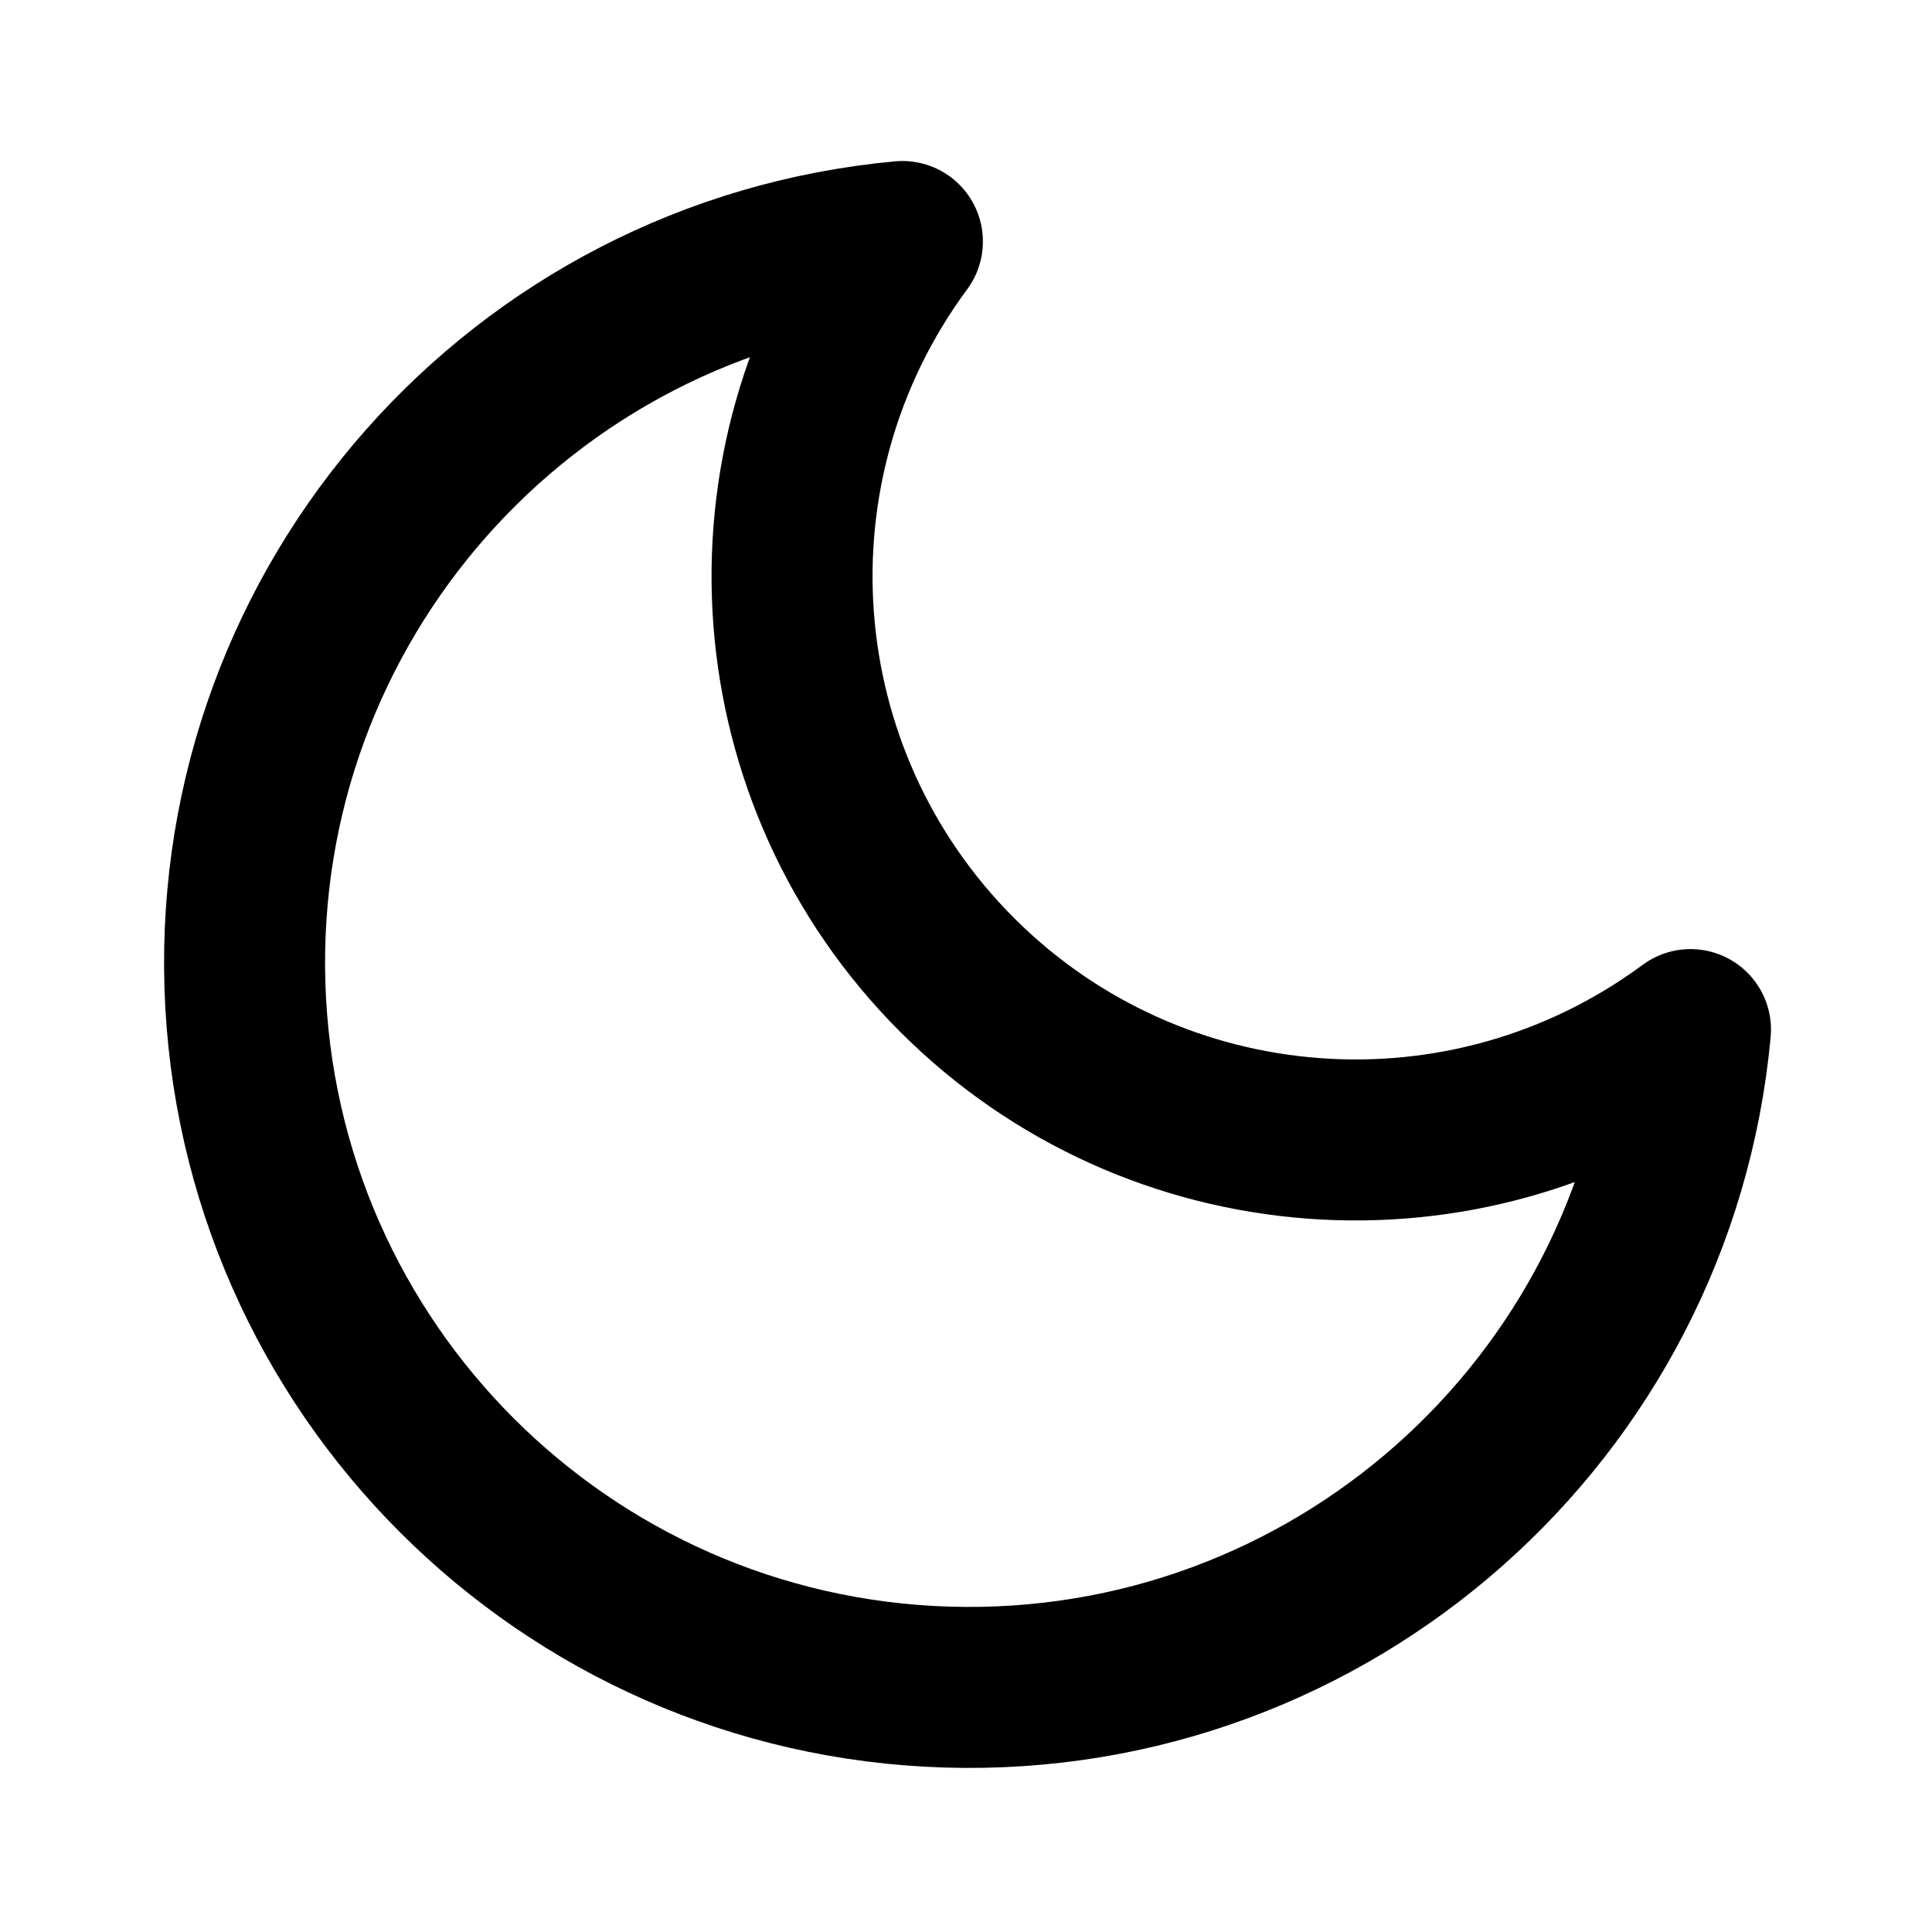
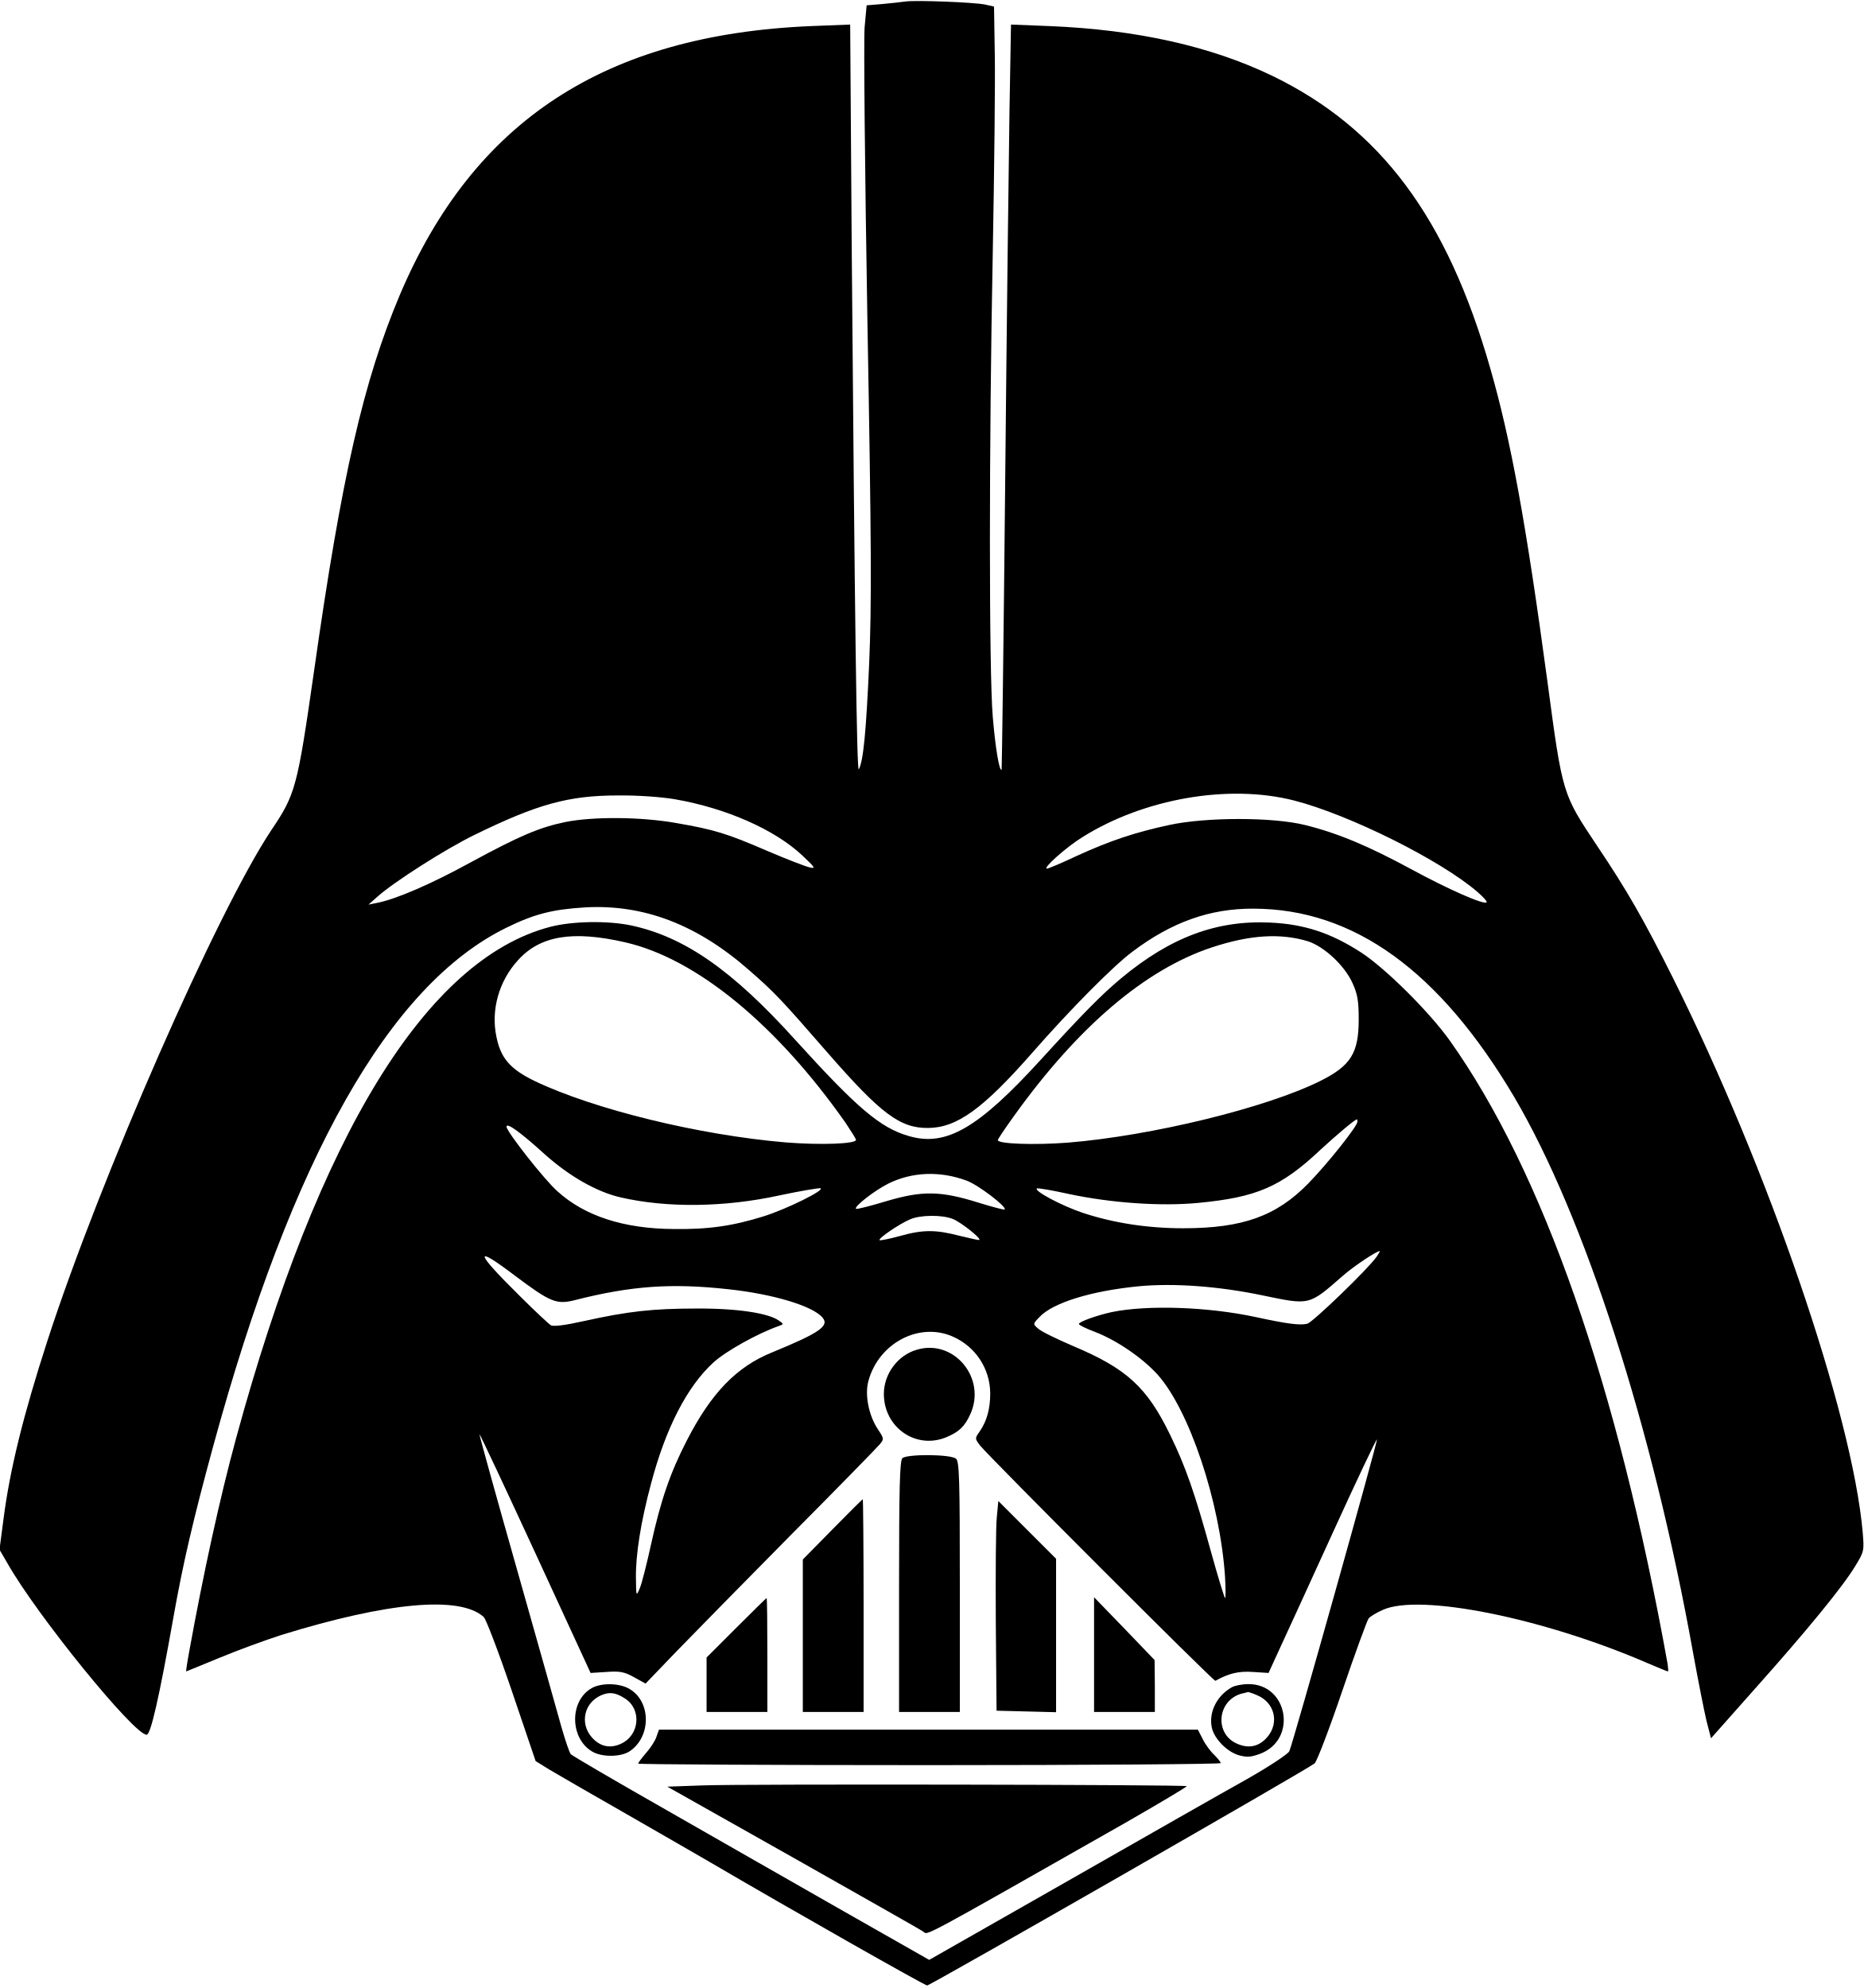
- <svg xmlns="http://www.w3.org/2000/svg" class="feather feather-moon" fill="none" height="24" stroke="currentColor" stroke-linecap="round" stroke-linejoin="round" stroke-width="2" viewBox="0 0 24 24" width="24">
-   <path d="M21 12.79A9 9 0 1 1 11.21 3 7 7 0 0 0 21 12.79z" />
+ <svg xmlns="http://www.w3.org/2000/svg" version="1.0" width="736pt" height="785pt" viewBox="0 0 736 785" preserveAspectRatio="xMidYMid meet">
+   <g transform="translate(0,785) scale(0.1,-0.1)" fill="#000000" stroke="none">
+     <path d="M3575 7844 c-16 -2 -58 -7 -92 -10 l-61 -5 -8 -87 c-4 -48 1 -568 11 -1157 16 -890 17 -1118 7 -1355 -12 -271 -23 -385 -41 -418 -8 -14 -16 594 -28 2072 l-6 869 -154 -6 c-813 -34 -1332 -373 -1624 -1061 -144 -341 -230 -717 -339 -1486 -66 -460 -73 -486 -168 -627 -213 -319 -676 -1373 -885 -2018 -95 -293 -148 -508 -173 -702 l-16 -122 32 -55 c117 -206 499 -676 549 -676 16 0 49 144 106 465 38 214 78 385 157 675 311 1140 696 1821 1158 2047 110 54 181 72 310 80 232 13 443 -68 648 -248 100 -87 129 -118 309 -325 212 -243 287 -299 398 -298 114 1 217 76 411 297 148 169 317 340 394 398 156 118 308 172 480 171 396 -1 734 -246 1028 -742 279 -473 548 -1308 707 -2195 20 -110 44 -231 53 -269 l18 -70 173 195 c207 232 346 402 396 484 36 59 36 61 30 135 -42 470 -372 1433 -750 2190 -114 228 -181 345 -298 519 -138 207 -137 202 -197 651 -84 622 -144 953 -226 1237 -170 594 -433 946 -859 1153 -242 117 -536 183 -881 197 l-152 6 -6 -344 c-3 -189 -11 -850 -17 -1469 -6 -619 -13 -1127 -14 -1129 -9 -9 -25 88 -35 209 -15 177 -15 1074 0 1830 6 327 10 680 8 785 l-3 189 -35 8 c-43 9 -274 18 -315 12z m1535 -3155 c218 -56 580 -236 725 -362 22 -19 38 -37 35 -40 -10 -11 -153 52 -298 131 -168 91 -289 142 -418 174 -127 32 -393 32 -539 0 -134 -29 -233 -62 -364 -122 -59 -28 -112 -50 -117 -50 -19 0 76 85 141 125 243 152 577 210 835 144z m-2445 5 c202 -35 395 -120 503 -222 51 -48 54 -53 29 -47 -15 3 -90 32 -165 64 -164 71 -212 85 -361 111 -141 25 -330 26 -439 4 -101 -21 -178 -53 -375 -160 -155 -85 -292 -144 -367 -159 l-35 -7 35 31 c66 59 267 187 381 243 251 123 374 157 569 157 79 1 172 -6 225 -15z" />
+     <path d="M2172 4190 c-488 -128 -914 -822 -1240 -2020 -64 -235 -129 -533 -185 -842 -8 -43 -13 -78 -12 -78 0 0 60 24 132 54 72 30 182 70 244 90 421 130 705 156 799 71 9 -8 59 -139 111 -292 l94 -277 55 -34 c30 -18 165 -96 300 -173 135 -78 286 -164 335 -193 314 -184 846 -486 856 -486 12 0 1503 854 1530 877 9 8 58 136 109 286 51 150 98 278 104 286 6 8 31 23 56 34 145 66 629 -31 1038 -207 46 -20 86 -36 88 -36 2 0 1 12 -1 28 -199 1105 -493 1946 -861 2464 -81 113 -252 283 -348 346 -120 78 -226 113 -361 119 -211 10 -393 -58 -587 -219 -80 -67 -150 -138 -317 -321 -248 -272 -375 -346 -522 -303 -113 32 -205 111 -449 380 -249 276 -438 407 -649 452 -93 19 -231 17 -319 -6z m297 -61 c280 -64 597 -324 870 -713 22 -33 41 -63 41 -67 0 -16 -141 -21 -278 -10 -342 29 -755 130 -990 242 -97 47 -135 90 -152 176 -22 105 10 219 85 301 87 97 215 119 424 71z m2696 4 c64 -21 145 -96 176 -166 19 -42 24 -69 24 -142 0 -133 -31 -183 -151 -243 -212 -106 -666 -217 -998 -244 -132 -10 -276 -5 -276 10 0 4 29 47 65 97 252 351 517 577 780 664 151 50 272 57 380 24z m195 -712 c0 -18 -118 -166 -194 -244 -126 -129 -259 -177 -494 -177 -142 0 -276 21 -397 61 -83 28 -192 86 -181 96 2 3 60 -7 128 -22 165 -35 360 -49 508 -35 232 22 328 63 484 210 62 57 136 120 144 120 1 0 2 -4 2 -9z m-3210 -128 c97 -87 205 -149 300 -171 182 -42 410 -40 629 8 80 17 152 29 160 28 24 -5 -134 -83 -224 -111 -122 -38 -218 -52 -355 -50 -196 1 -351 51 -459 149 -52 46 -201 236 -201 255 0 18 54 -21 150 -108z m1667 -105 c46 -17 160 -104 150 -114 -2 -2 -48 10 -103 27 -150 47 -222 48 -364 6 -63 -19 -117 -33 -120 -30 -9 8 73 72 127 99 94 47 205 51 310 12z m-53 -152 c31 -13 110 -75 103 -82 -1 -2 -36 6 -77 16 -96 25 -146 25 -238 -1 -40 -11 -76 -18 -79 -16 -6 7 78 64 120 82 41 18 128 19 171 1z m1672 -148 c-34 -49 -252 -259 -274 -265 -28 -7 -78 -1 -202 26 -190 41 -429 49 -570 20 -56 -12 -130 -38 -130 -47 0 -4 28 -18 63 -31 86 -33 187 -102 248 -169 125 -140 246 -501 266 -796 3 -50 3 -89 0 -86 -3 3 -29 87 -56 185 -63 229 -100 335 -161 460 -91 187 -171 261 -383 350 -65 28 -127 58 -138 69 -21 18 -21 18 6 46 54 57 207 103 392 121 140 13 315 0 488 -36 188 -39 182 -41 317 77 43 38 132 97 146 98 2 0 -4 -10 -12 -22z m-3403 -75 c140 -105 164 -115 236 -97 224 57 383 68 609 43 175 -19 332 -66 370 -112 28 -33 -14 -61 -199 -137 -141 -57 -241 -161 -337 -348 -66 -128 -103 -237 -141 -409 -17 -78 -37 -157 -45 -175 -14 -33 -14 -32 -15 42 -1 92 19 219 59 369 58 221 143 386 247 481 48 44 173 114 258 144 20 7 20 8 1 21 -41 30 -166 49 -326 48 -173 0 -270 -11 -442 -49 -76 -17 -122 -23 -133 -17 -8 5 -63 56 -121 114 -179 176 -187 208 -21 82z m1732 -242 c88 -40 144 -126 145 -222 0 -62 -13 -110 -42 -152 -19 -27 -19 -27 2 -55 35 -44 923 -933 929 -929 52 29 91 39 148 35 l62 -4 44 96 c24 52 120 261 212 463 92 202 170 366 172 363 4 -4 -330 -1195 -346 -1231 -5 -11 -79 -60 -167 -110 -88 -49 -406 -230 -707 -402 l-548 -312 -357 203 c-196 112 -512 292 -702 401 -190 108 -350 202 -356 208 -6 7 -22 55 -37 107 -14 52 -94 333 -176 624 -83 292 -149 531 -148 533 2 1 101 -210 221 -470 l218 -473 63 4 c54 4 71 0 109 -21 l45 -25 122 127 c67 69 271 277 453 461 183 184 340 345 350 357 17 21 17 22 -8 60 -36 54 -52 136 -37 190 41 151 203 235 336 174z" />
+     <path d="M3619 2520 c-75 -22 -129 -96 -129 -174 0 -133 127 -221 247 -171 50 21 72 42 94 90 66 143 -65 300 -212 255z" />
+     <path d="M3563 2092 c-10 -11 -13 -111 -13 -508 l0 -494 120 0 120 0 0 494 c0 426 -2 495 -15 506 -21 18 -194 19 -212 2z" />
+     <path d="M3287 1811 l-117 -119 0 -301 0 -301 120 0 120 0 0 420 c0 231 -2 420 -3 420 -2 0 -56 -54 -120 -119z" />
+     <path d="M3936 1859 c-4 -35 -5 -221 -4 -414 l3 -350 118 -3 117 -3 0 303 0 303 -114 114 -114 114 -6 -64z" />
+     <path d="M2907 1422 l-117 -117 0 -108 0 -107 120 0 120 0 0 225 c0 124 -1 225 -3 225 -1 0 -55 -53 -120 -118z" />
+     <path d="M4320 1316 l0 -226 120 0 120 0 0 103 -1 102 -119 124 -120 124 0 -227z" />
+     <path d="M2338 1185 c-93 -51 -88 -207 7 -255 40 -19 107 -17 140 4 86 56 87 195 2 246 -38 24 -110 26 -149 5z m130 -42 c66 -42 58 -144 -15 -178 -44 -21 -85 -12 -118 27 -46 55 -28 135 39 164 33 14 57 11 94 -13z" />
+     <path d="M4865 1188 c-60 -33 -93 -99 -80 -160 10 -45 61 -96 107 -109 33 -9 49 -7 84 6 148 56 110 276 -47 275 -24 0 -53 -6 -64 -12z m99 -32 c69 -29 88 -108 41 -164 -32 -38 -72 -48 -119 -28 -93 39 -80 174 19 199 11 2 21 5 23 6 1 0 18 -5 36 -13z" />
+     <path d="M2592 992 c-5 -16 -24 -45 -41 -64 -17 -20 -31 -38 -31 -42 0 -3 518 -6 1150 -6 633 0 1150 4 1150 8 0 5 -12 19 -26 33 -14 13 -35 41 -45 62 l-19 37 -1064 0 -1064 0 -10 -28z" />
+     <path d="M2775 800 l-140 -5 495 -279 c272 -154 504 -285 515 -293 22 -13 -38 -46 798 429 136 78 245 143 243 145 -6 6 -1747 9 -1911 3z" />
+   </g>
</svg>
